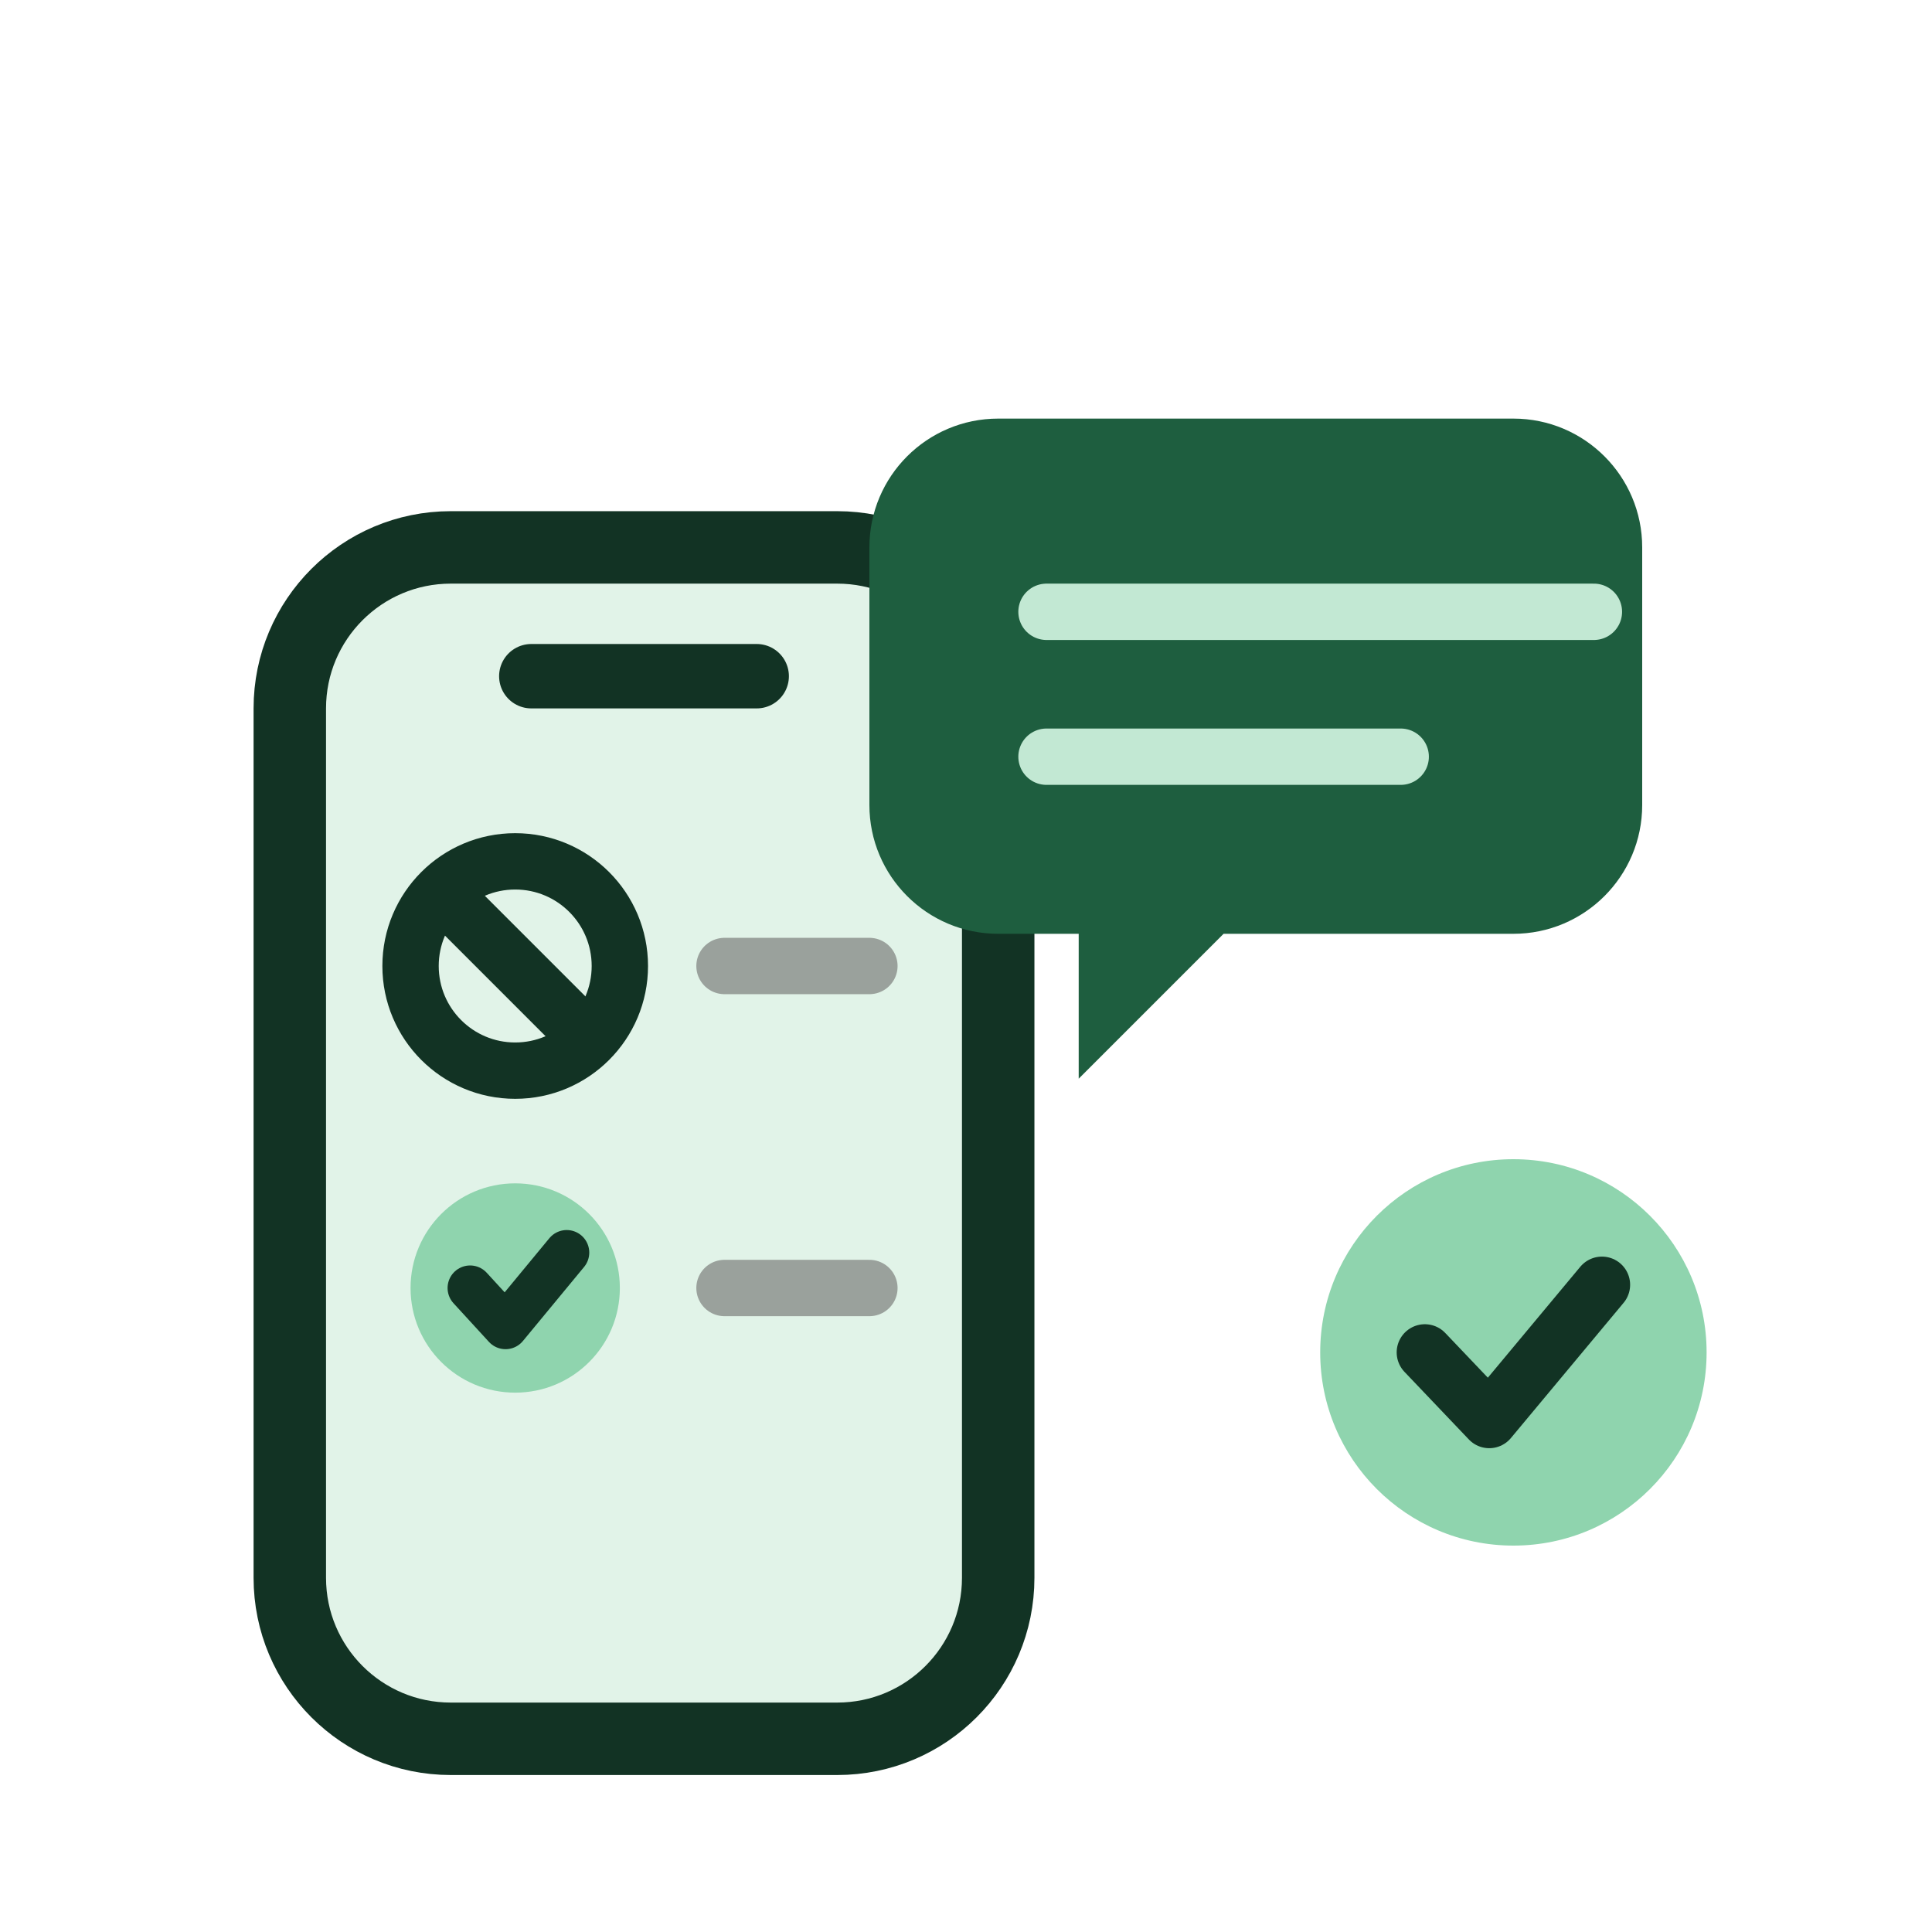
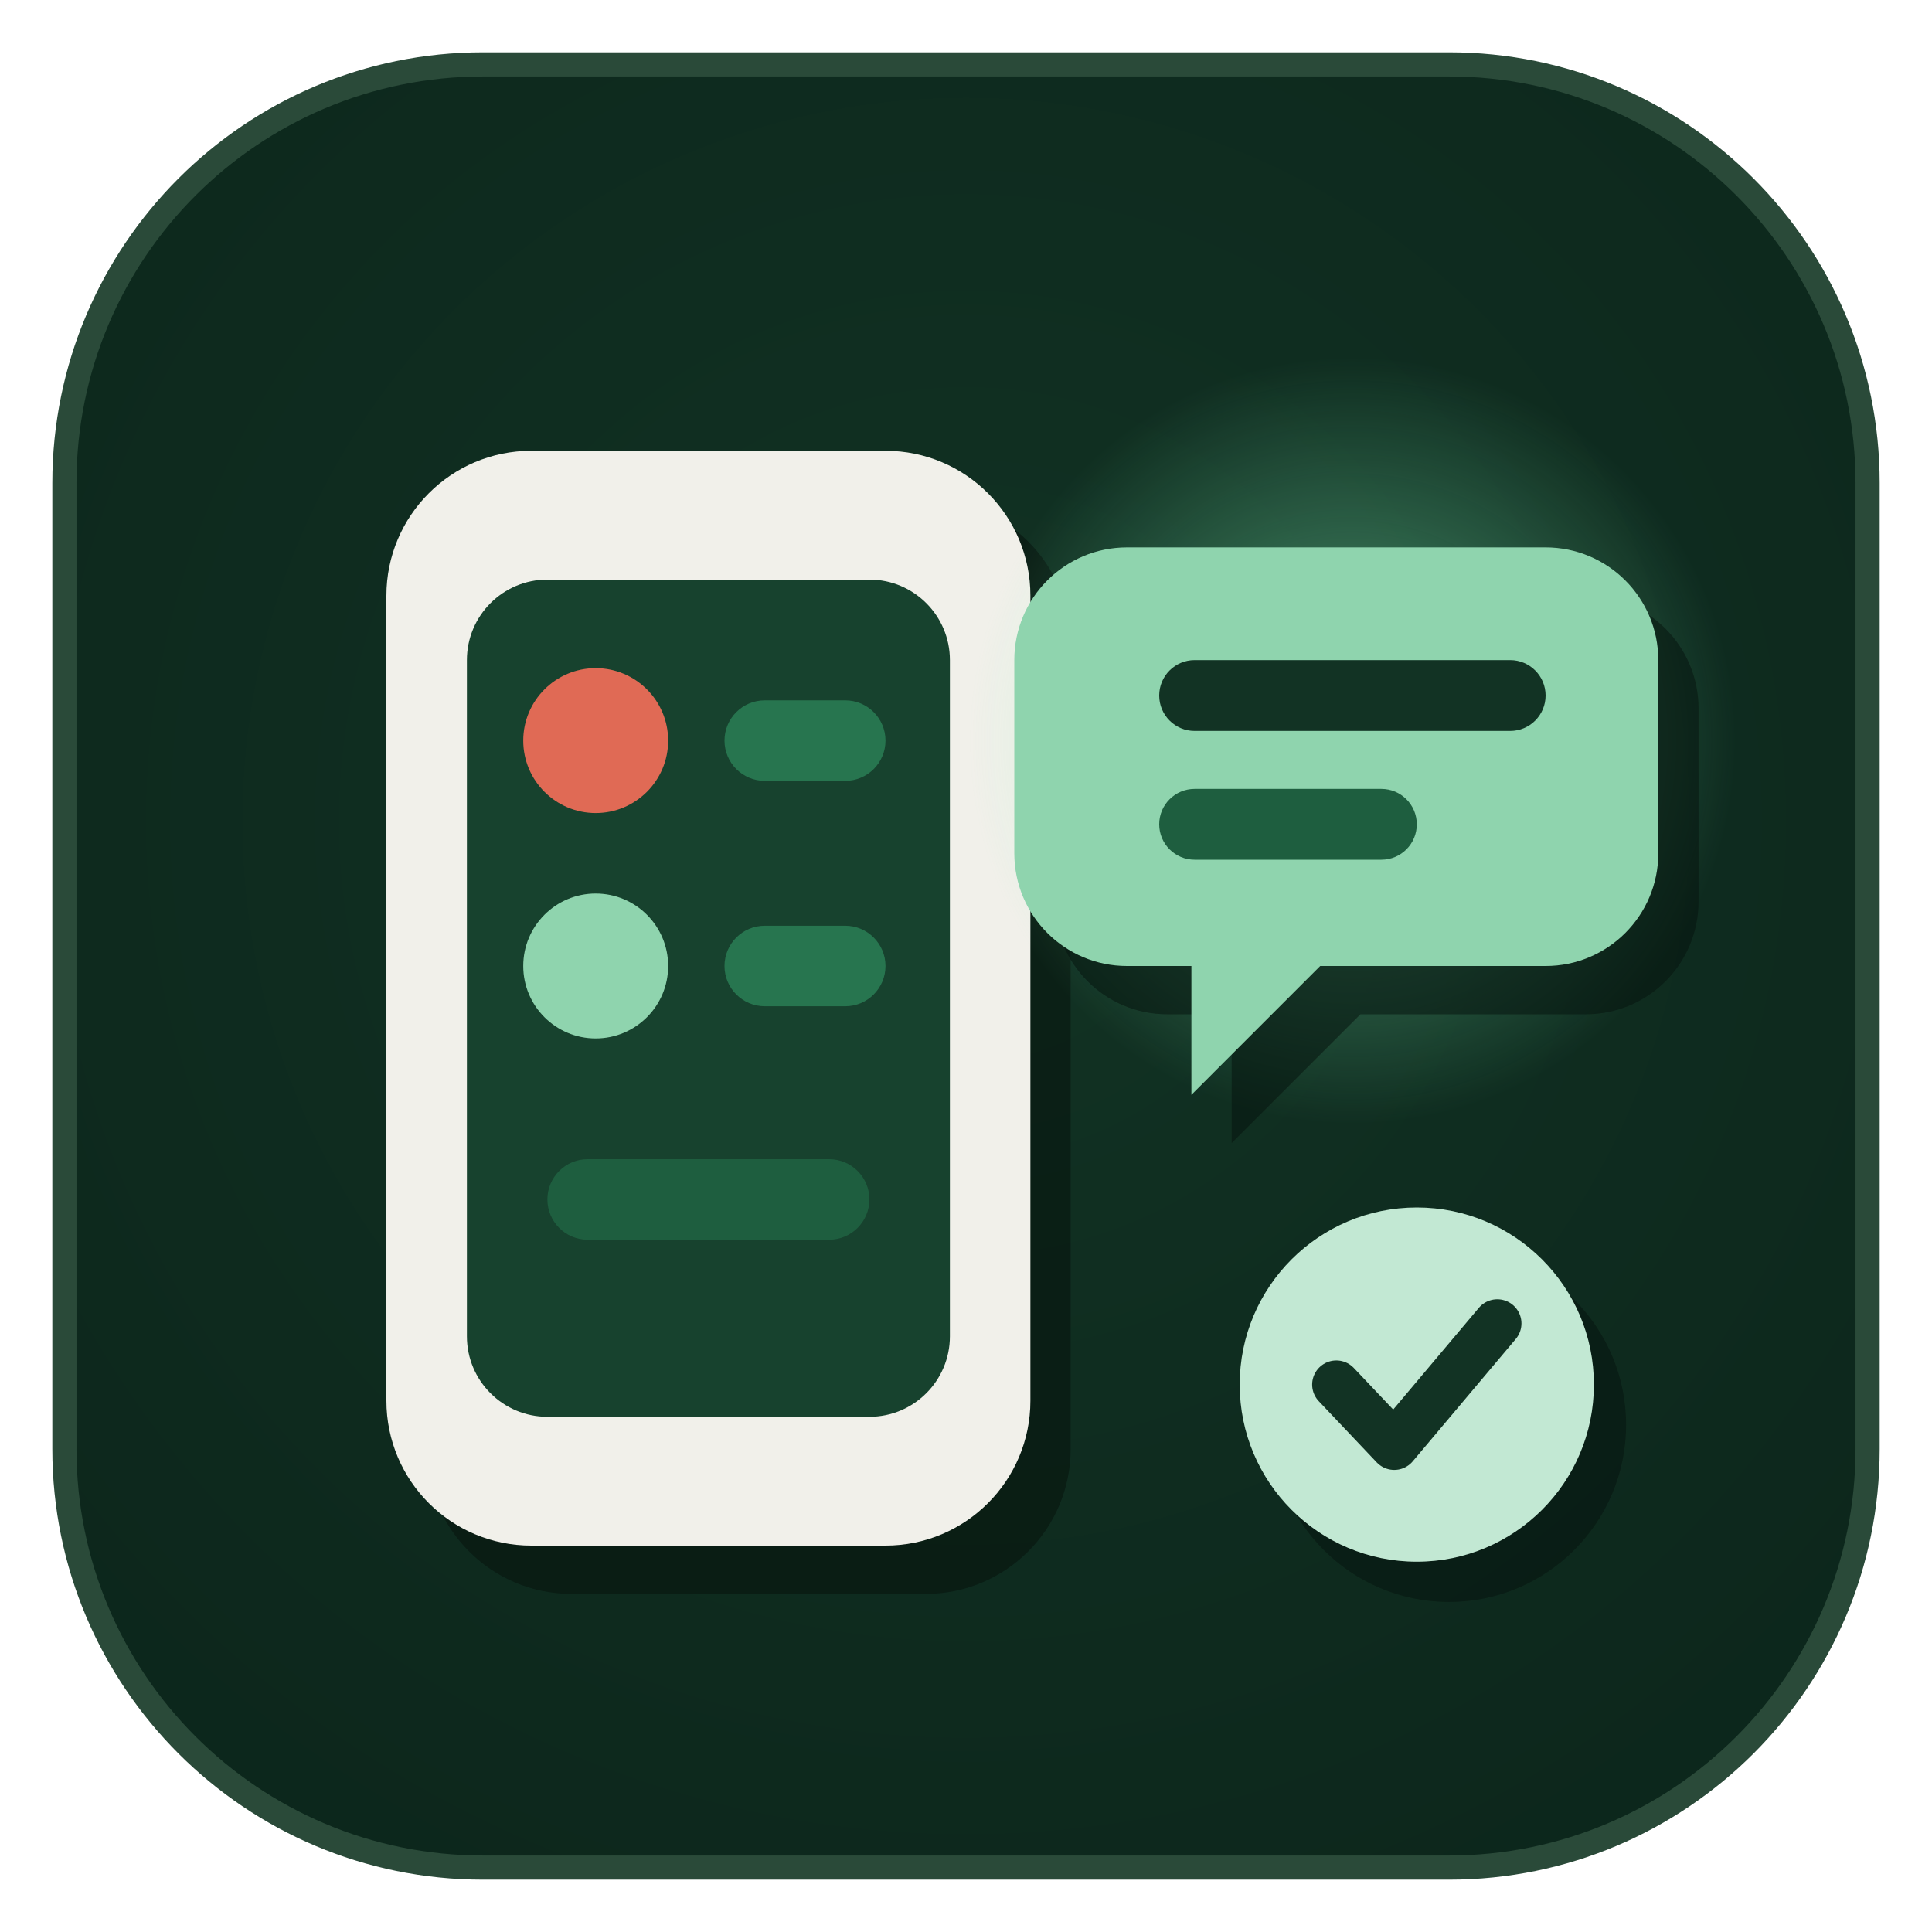
- <svg xmlns="http://www.w3.org/2000/svg" viewBox="0 0 120 120" role="img" aria-label="A missed call answered by text">
+ <svg xmlns="http://www.w3.org/2000/svg" viewBox="0 0 120 120" role="img" aria-label="A missed call rescued by a text reply">
+   <defs>
+     <radialGradient id="spmc-f" cx="0.5" cy="0.42" r="0.8">
+       <stop offset="0" stop-color="#123324" />
+       <stop offset="1" stop-color="#0b241a" />
+     </radialGradient>
+     <radialGradient id="spmc-g" cx="0.5" cy="0.5" r="0.5">
+       <stop offset="0" stop-color="#7df0b4" stop-opacity="0.55" />
+       <stop offset="1" stop-color="#7df0b4" stop-opacity="0" />
+     </radialGradient>
+   </defs>
+   <rect x="4" y="4" width="112" height="112" rx="26" fill="url(#spmc-f)" />
+   <rect x="4" y="4" width="112" height="112" rx="26" fill="none" stroke="#2a4a39" stroke-width="1.5" />
  <g>
-     <rect x="18" y="34" width="44" height="74" rx="10" fill="#e1f3e8" stroke="#123324" stroke-width="4.5" />
-     <path d="M33 42 h14" stroke="#123324" stroke-width="4" stroke-linecap="round" />
-     <g>
-       <circle cx="32" cy="60" r="6.5" fill="none" stroke="#123324" stroke-width="3.5" />
-       <path d="M27.5 55.5 l9 9" stroke="#123324" stroke-width="3.5" stroke-linecap="round" />
-       <path d="M45 60 h9" stroke="#9aa19c" stroke-width="3.5" stroke-linecap="round" />
-     </g>
-     <g>
-       <circle cx="32" cy="80" r="6.5" fill="#8fd4ae" />
-       <path d="M29.2 80 l2.2 2.4 3.8 -4.6" fill="none" stroke="#123324" stroke-width="2.8" stroke-linecap="round" stroke-linejoin="round" />
-       <path d="M45 80 h9" stroke="#9aa19c" stroke-width="3.5" stroke-linecap="round" />
-     </g>
+     <rect x="24" y="28" width="40" height="68" rx="9" fill="#06140e" opacity="0.6" transform="translate(2.5,3)" />
+     <rect x="24" y="28" width="40" height="68" rx="9" fill="#f1f0ea" />
+     <rect x="29" y="36" width="30" height="52" rx="5" fill="#17422e" />
+     <circle cx="37" cy="46" r="4.5" fill="#e06a55" />
+     <rect x="45" y="43.5" width="10" height="5" rx="2.5" fill="#27754f" />
+     <circle cx="37" cy="60" r="4.5" fill="#8fd4ae" />
+     <rect x="45" y="57.5" width="10" height="5" rx="2.5" fill="#27754f" />
+     <rect x="34" y="72" width="20" height="5" rx="2.5" fill="#1e5e3f" />
  </g>
+   <circle cx="84" cy="46" r="24" fill="url(#spmc-g)" />
  <g>
-     <path d="M62 26 h32 a8 8 0 0 1 8 8 v16 a8 8 0 0 1 -8 8 h-18 l-9 9 v-9 h-5 a8 8 0 0 1 -8 -8 v-16 a8 8 0 0 1 8 -8 Z" fill="#1e5e3f" />
-     <g stroke="#c2e8d3" stroke-width="3.5" stroke-linecap="round">
-       <path d="M65 38 h34" />
-       <path d="M65 47 h22" />
-     </g>
+     <path d="M70 34 h26 a7 7 0 0 1 7 7 v12 a7 7 0 0 1 -7 7 h-14 l-8 8 v-8 h-4 a7 7 0 0 1 -7 -7 v-12 a7 7 0 0 1 7 -7 Z" fill="#06140e" opacity="0.55" transform="translate(2.5,3)" />
+     <path d="M70 34 h26 a7 7 0 0 1 7 7 v12 a7 7 0 0 1 -7 7 h-14 l-8 8 v-8 h-4 a7 7 0 0 1 -7 -7 v-12 a7 7 0 0 1 7 -7 Z" fill="#8fd4ae" />
+     <rect x="72" y="41" width="24" height="4.4" rx="2.2" fill="#123324" />
+     <rect x="72" y="49" width="16" height="4.4" rx="2.2" fill="#1e5e3f" />
  </g>
-   <circle cx="94" cy="84" r="12" fill="#8fd4ae" />
-   <path d="M88.5 84 l4 4.2 7 -8.4" fill="none" stroke="#123324" stroke-width="3.5" stroke-linecap="round" stroke-linejoin="round" />
+   <circle cx="88" cy="86" r="11" fill="#06140e" opacity="0.55" transform="translate(2,2.5)" />
+   <circle cx="88" cy="86" r="11" fill="#c2e8d3" />
+   <path d="M83 86 l3.6 3.8 6.4 -7.6" fill="none" stroke="#123324" stroke-width="3" stroke-linecap="round" stroke-linejoin="round" />
</svg>
